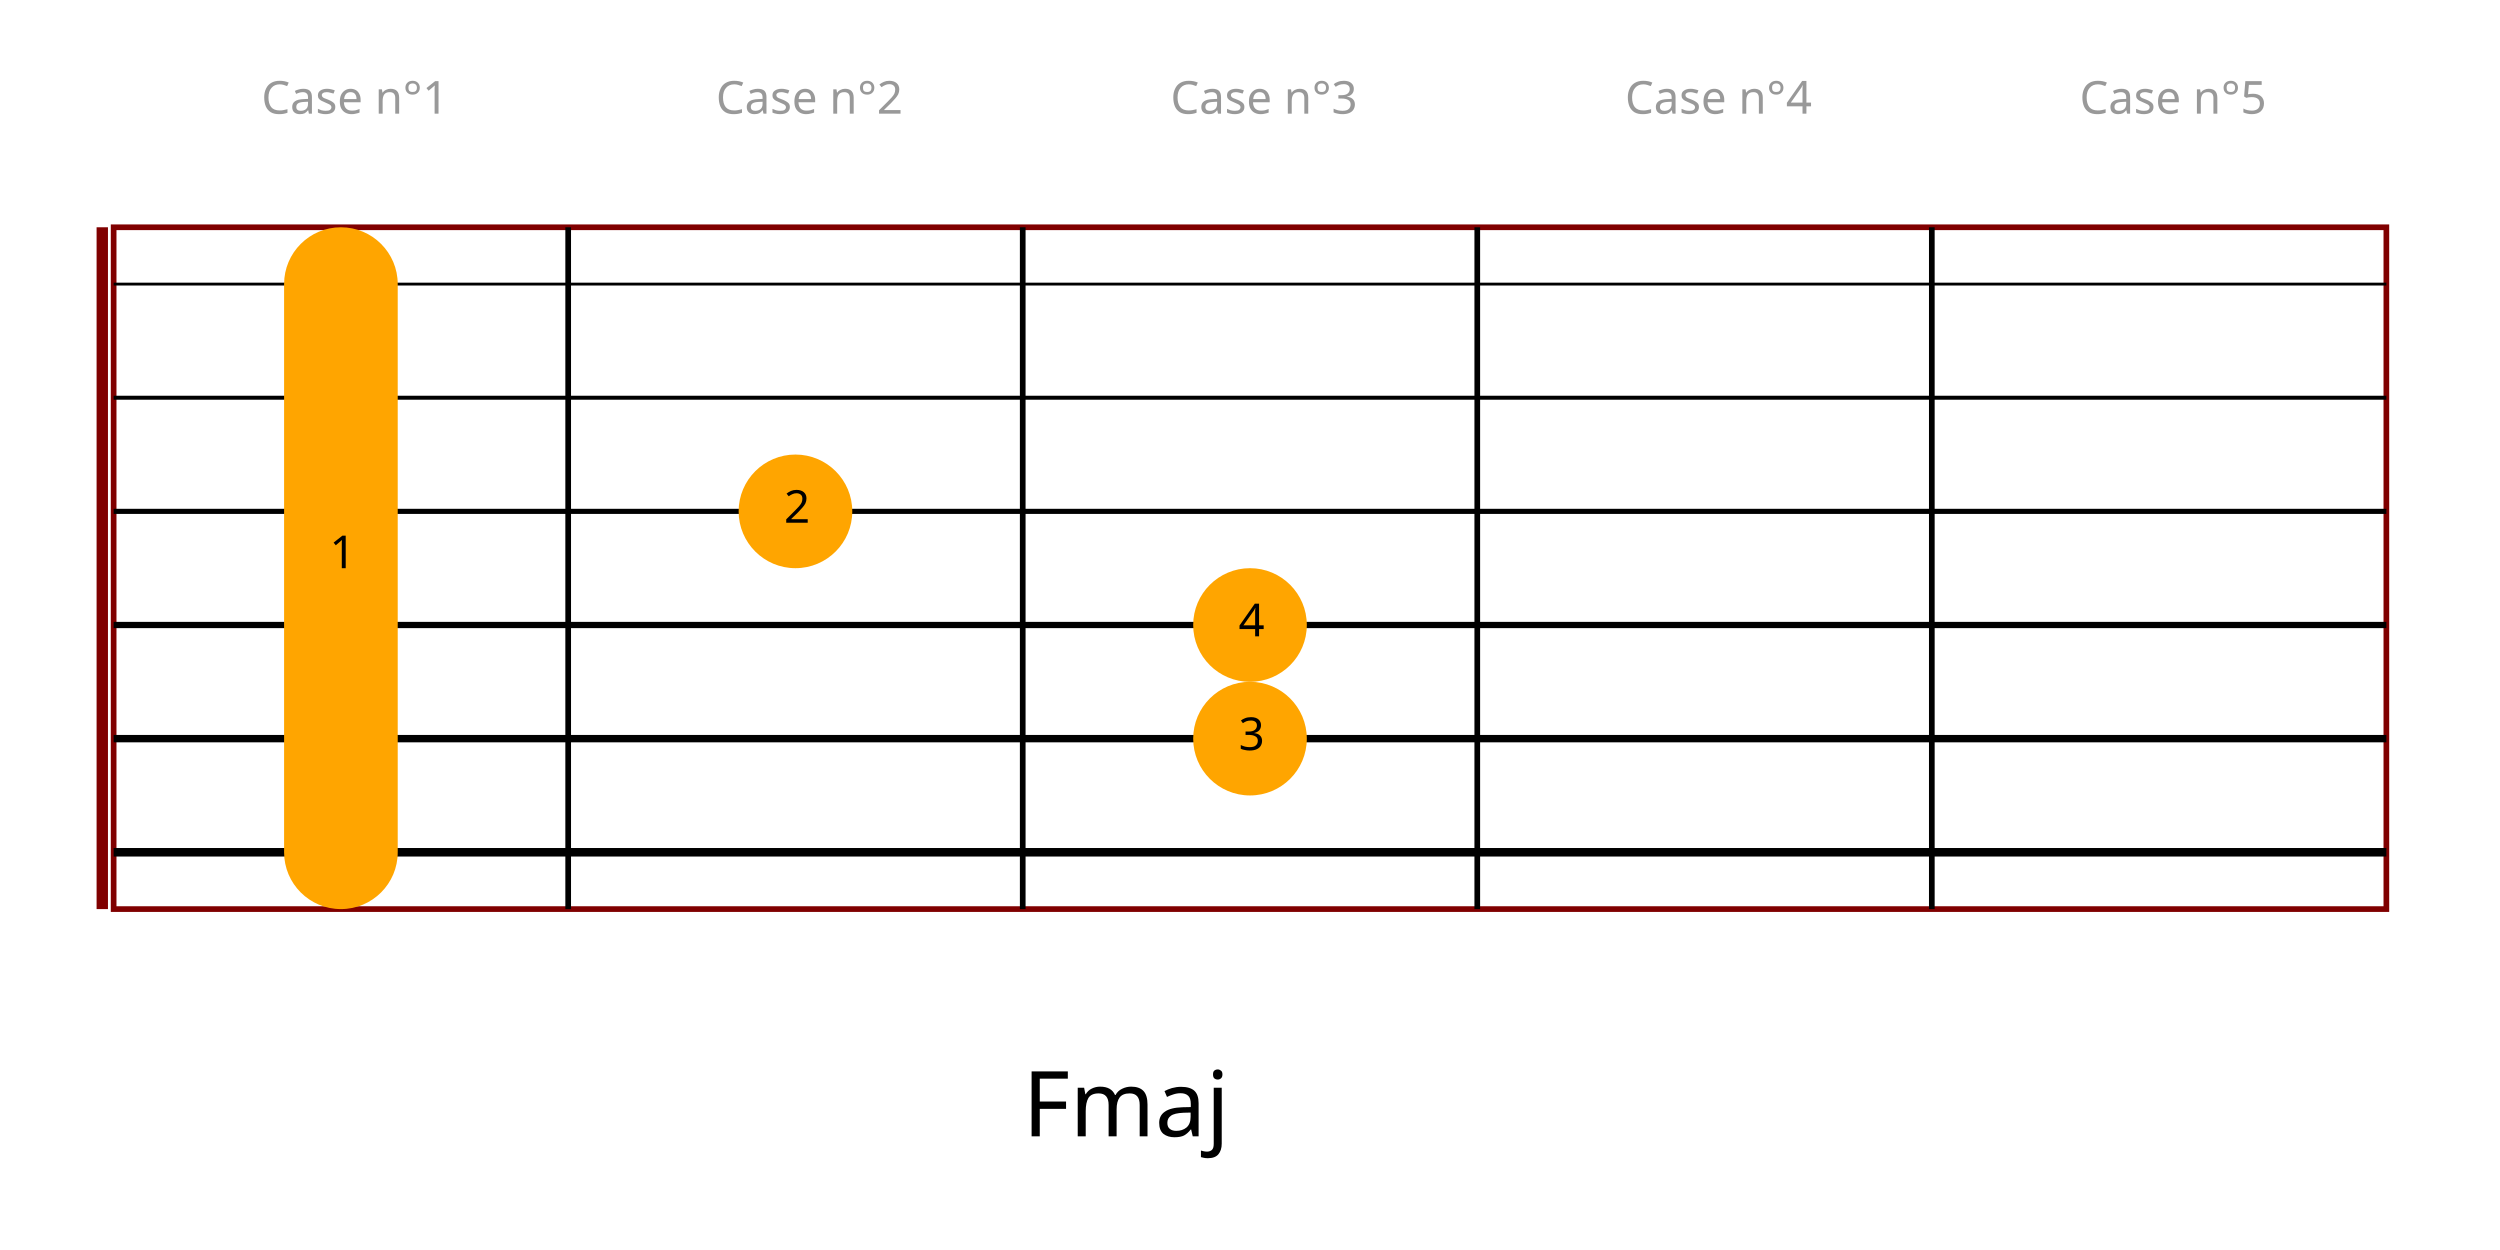
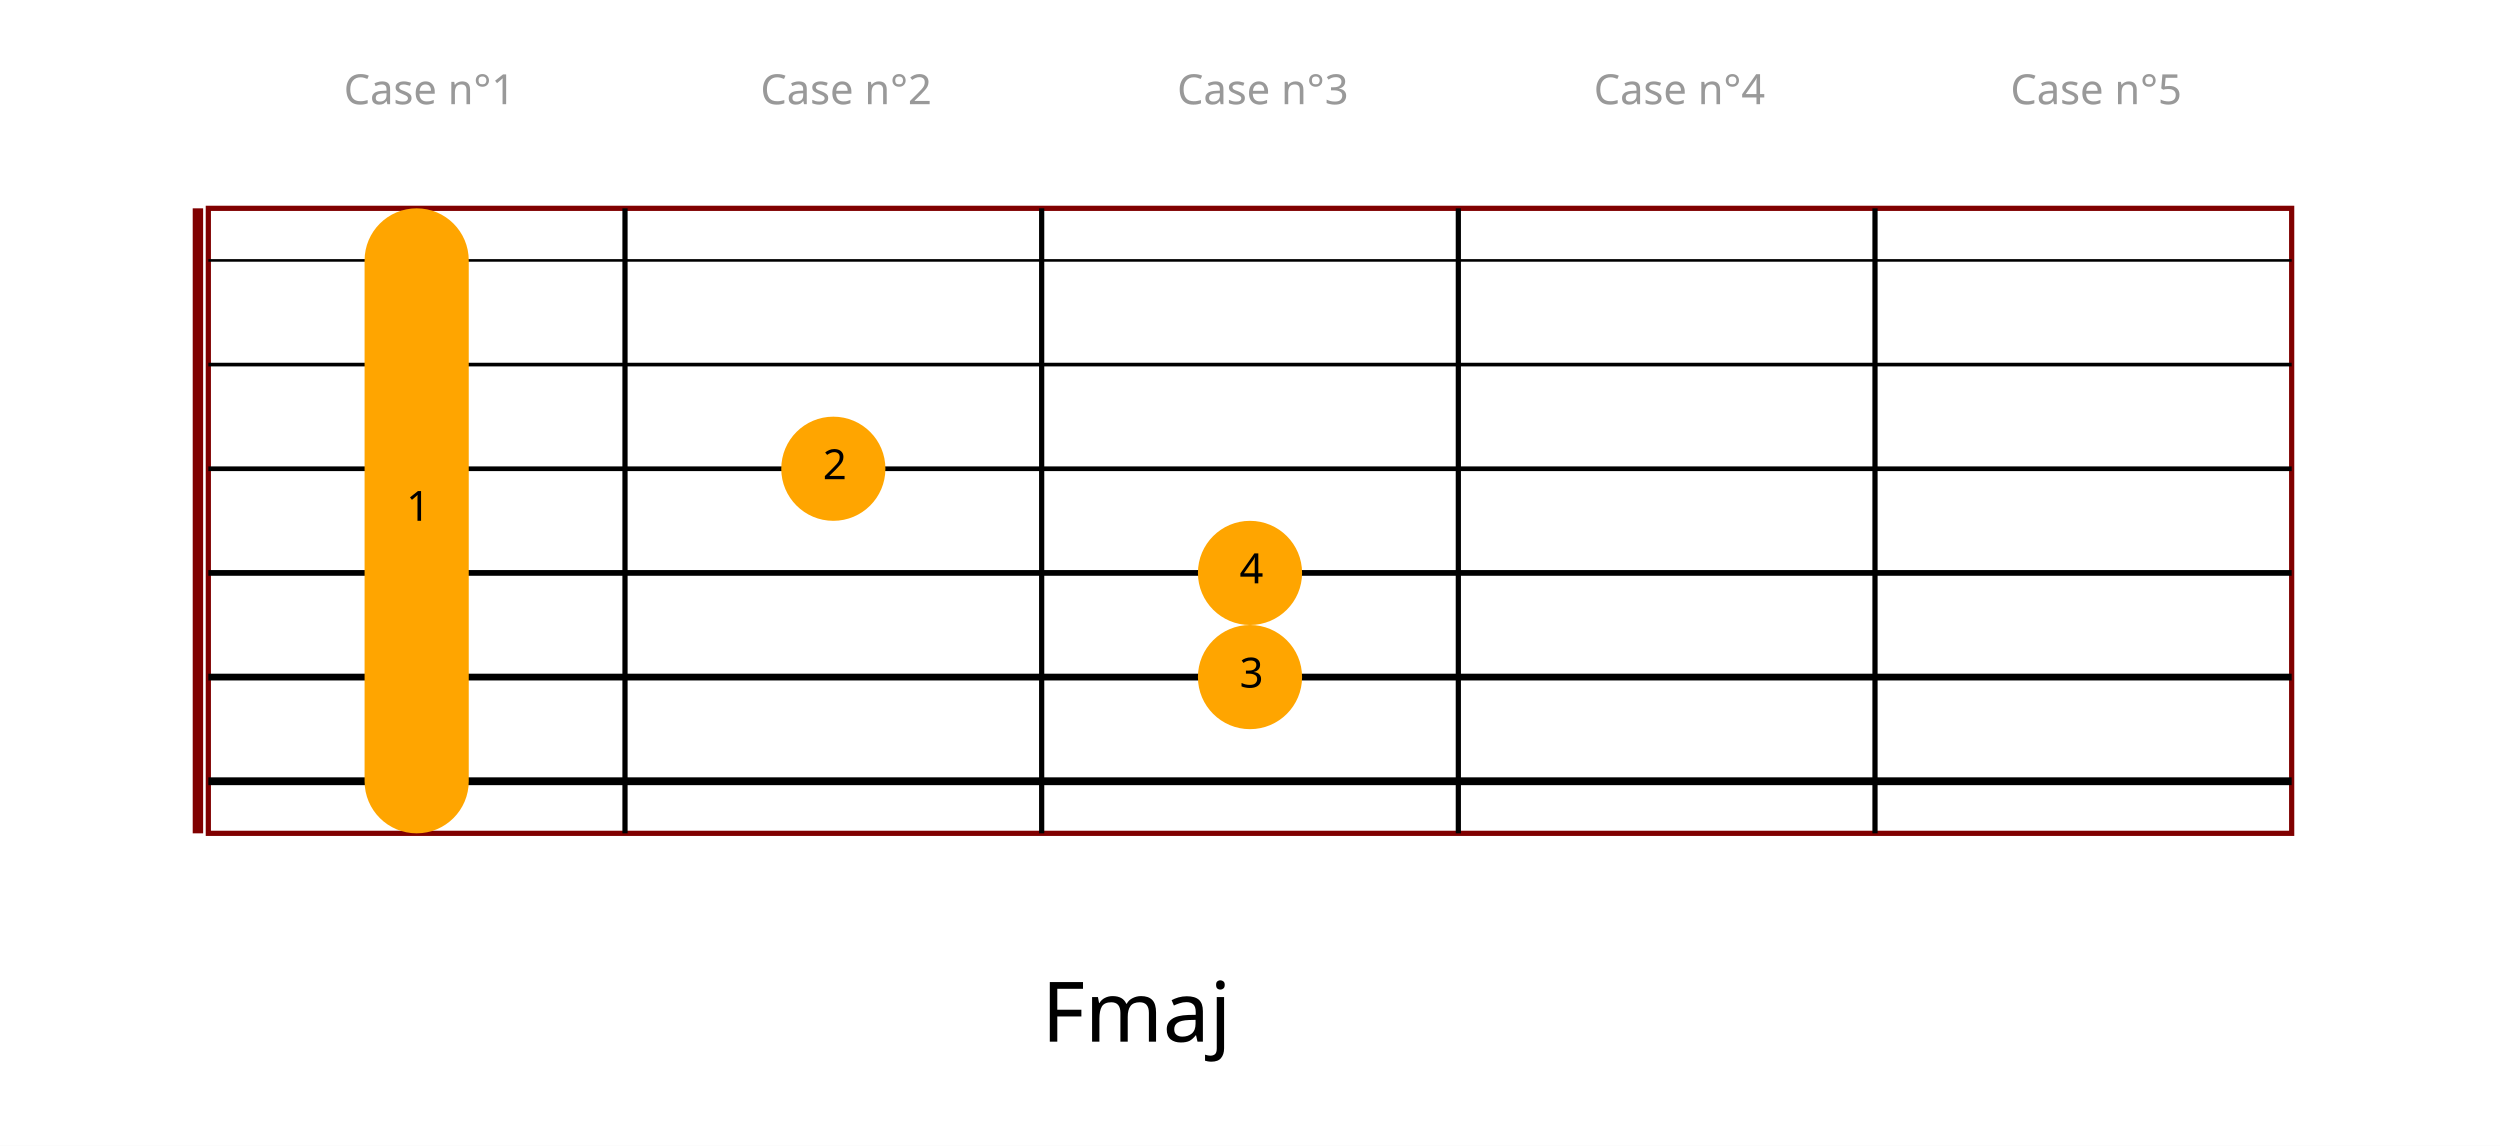
- <svg id="Fmaj" class="chords" viewBox="0 0 240 110" preserveAspectRatio="xMidYMid slice" width="660" height="330">
+ <svg id="Fmaj" class="chords" viewBox="0 0 240 110" preserveAspectRatio="xMidYMid slice" width="720" height="330">
  <rect x="0" y="0" width="240" height="110" fill="#ffffff" />
  <rect x="20" y="20" width="200" height="60" fill="#ffffff" stroke="maroon" stroke-width="0.5" />
  <line x1="19" y1="20" x2="19" y2="80" fill="transparent" stroke="maroon" stroke-width="1" />
  <line x1="60" y1="20" x2="60" y2="80" fill="transparent" stroke="black" stroke-width="0.5" />
  <line x1="100" y1="20" x2="100" y2="80" fill="transparent" stroke="black" stroke-width="0.5" />
  <line x1="140" y1="20" x2="140" y2="80" fill="transparent" stroke="black" stroke-width="0.5" />
  <line x1="180" y1="20" x2="180" y2="80" fill="transparent" stroke="black" stroke-width="0.5" />
  <line x1="20" y1="25" x2="220" y2="25" fill="transparent" stroke="black" stroke-width="0.25" />
  <line x1="20" y1="35" x2="220" y2="35" fill="transparent" stroke="black" stroke-width="0.35" />
  <line x1="20" y1="45" x2="220" y2="45" fill="transparent" stroke="black" stroke-width="0.45" />
  <line x1="20" y1="55" x2="220" y2="55" fill="transparent" stroke="black" stroke-width="0.55" />
  <line x1="20" y1="65" x2="220" y2="65" fill="transparent" stroke="black" stroke-width="0.65" />
  <line x1="20" y1="75" x2="220" y2="75" fill="transparent" stroke="black" stroke-width="0.75" />
  <text x="33" y="10" font-family="Verdana" font-size="4" fill="#999999">Case n°1</text>
  <text x="73" y="10" font-family="Verdana" font-size="4" fill="#999999">Case n°2</text>
  <text x="113" y="10" font-family="Verdana" font-size="4" fill="#999999">Case n°3</text>
  <text x="153" y="10" font-family="Verdana" font-size="4" fill="#999999">Case n°4</text>
  <text x="193" y="10" font-family="Verdana" font-size="4" fill="#999999">Case n°5</text>
  <text x="100" y="100" font-family="Verdana" font-size="8">Fmaj</text>
  <rect x="35" y="20" width="10" height="60" fill="orange" rx="5" ry="5" title="1" />
  <text x="39" y="50" font-family="Verdana" font-size="4">1</text>
  <circle cx="80" cy="45" r="5" fill="orange" title="2" />
  <text x="79" y="46" font-family="Verdana" font-size="4">2</text>
  <circle cx="120" cy="55" r="5" fill="orange" title="4" />
  <text x="119" y="56" font-family="Verdana" font-size="4">4</text>
  <circle cx="120" cy="65" r="5" fill="orange" title="3" />
  <text x="119" y="66" font-family="Verdana" font-size="4">3</text>
</svg>
